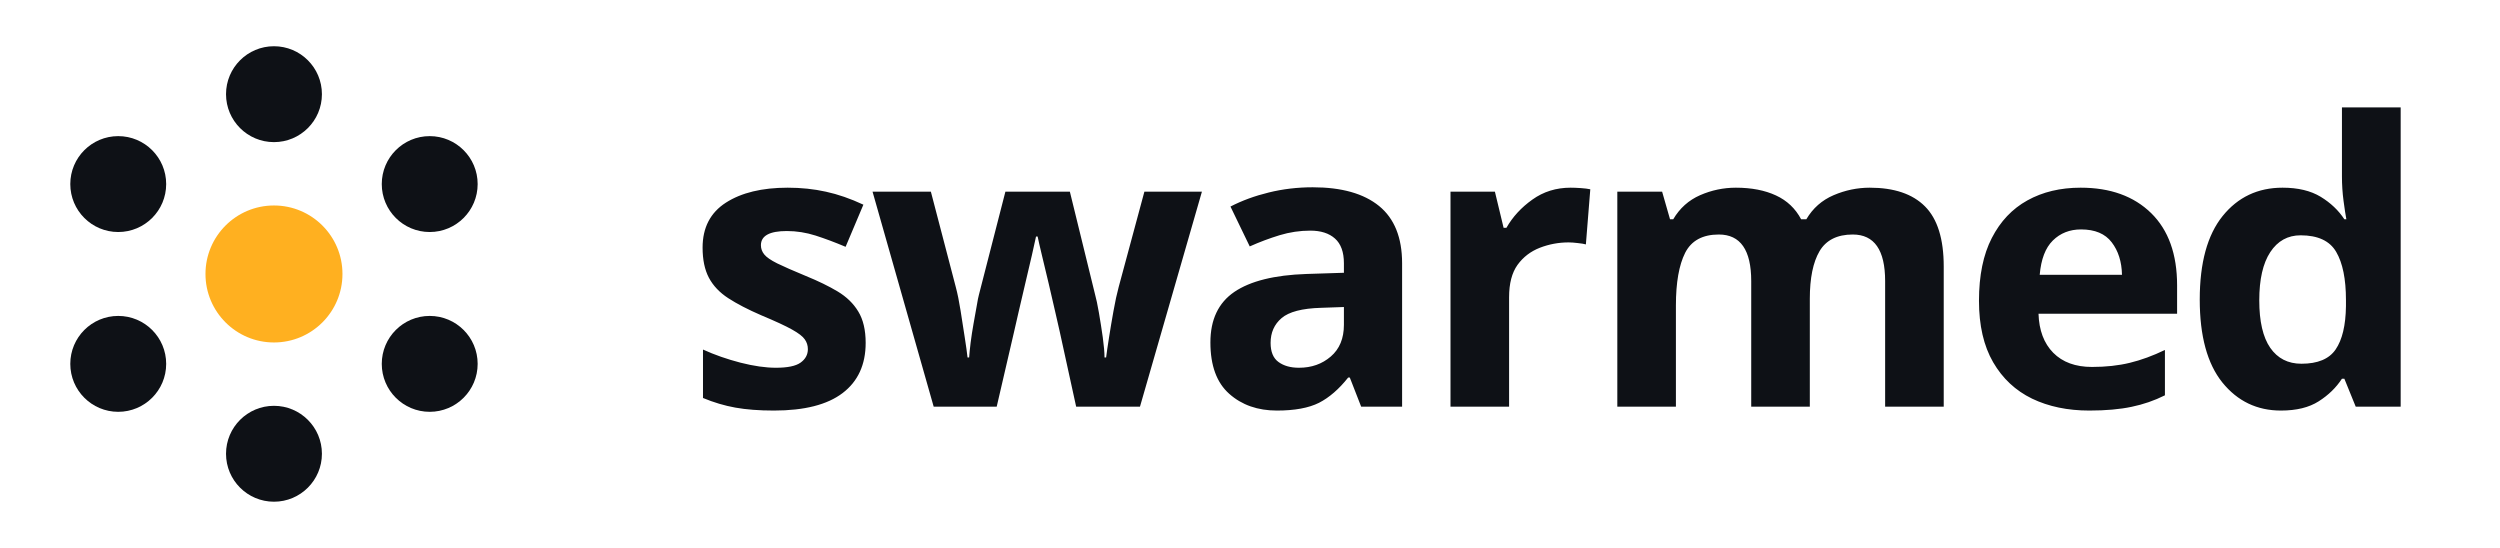
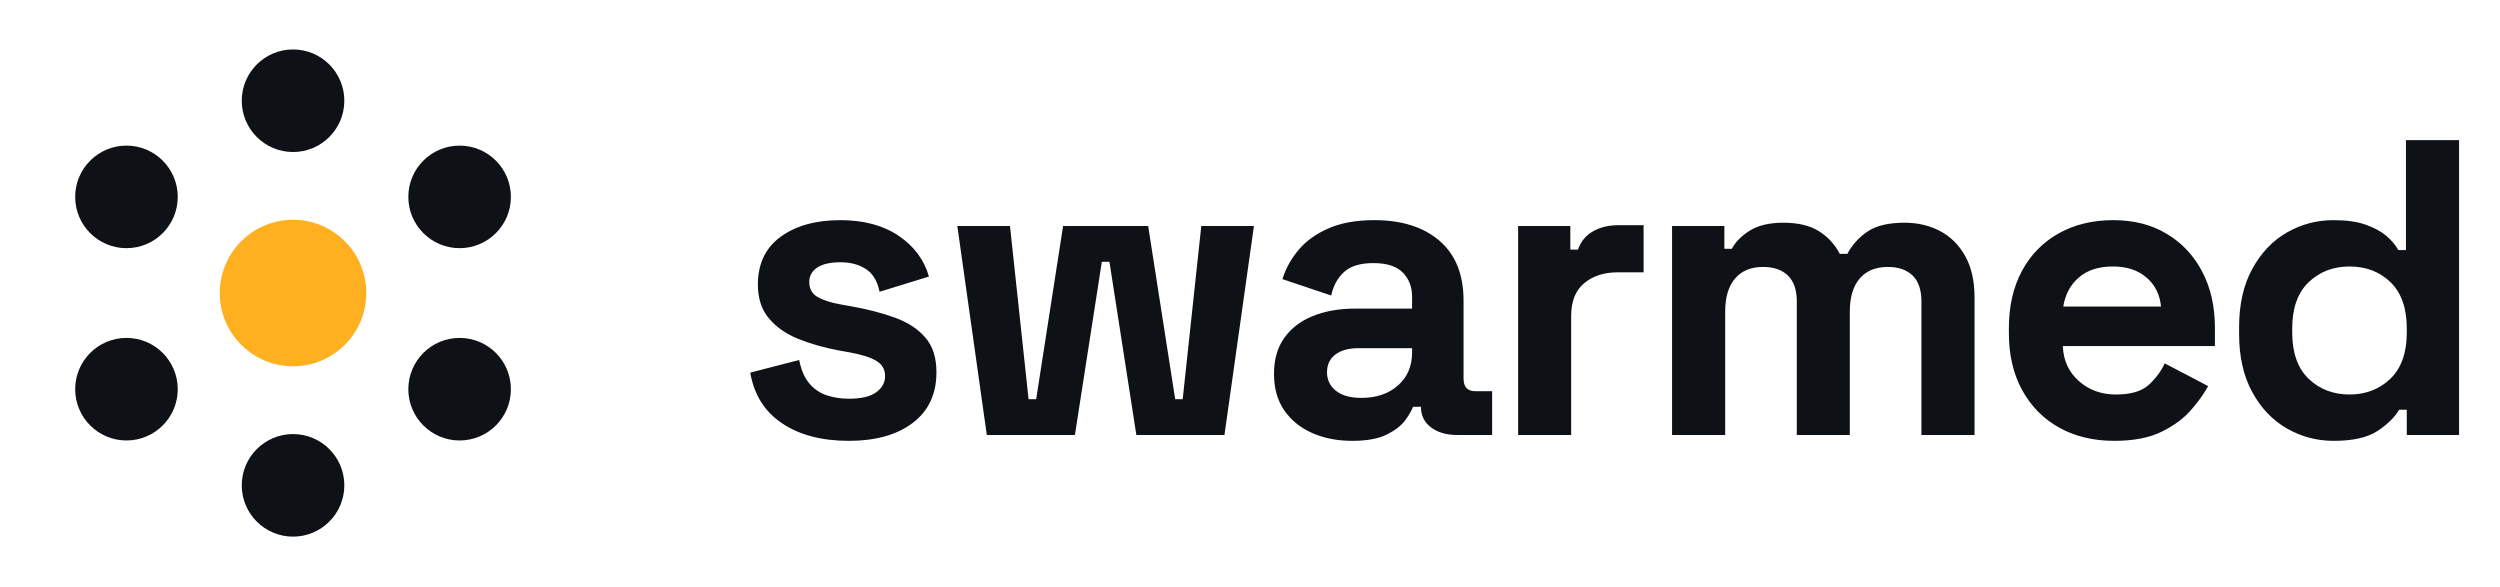
- <svg xmlns="http://www.w3.org/2000/svg" viewBox="0 0 292 64" role="img" aria-label="Swarmed">
+ <svg xmlns="http://www.w3.org/2000/svg" viewBox="0 0 273 64" role="img" aria-label="Swarmed">
  <circle cx="32.00" cy="11.00" r="5.6" fill="#0e1116" />
  <circle cx="50.19" cy="21.50" r="5.6" fill="#0e1116" />
  <circle cx="50.19" cy="42.50" r="5.6" fill="#0e1116" />
  <circle cx="32.00" cy="53.00" r="5.6" fill="#0e1116" />
  <circle cx="13.81" cy="42.50" r="5.6" fill="#0e1116" />
  <circle cx="13.81" cy="21.50" r="5.6" fill="#0e1116" />
  <circle cx="32" cy="32" r="8" fill="#ffb020" />
-   <text x="80" y="47.5" font-family="'Space Grotesk', system-ui, sans-serif" font-weight="700" font-size="46" letter-spacing="-1.4" fill="#0e1116">swarmed</text>
+   <path fill="#0e1116" d="M92.7 48.14Q88.23 48.14 85.38 46.21Q82.53 44.28 81.93 40.69L87.27 39.31Q87.59 40.92 88.35 41.84Q89.11 42.76 90.23 43.15Q91.36 43.54 92.7 43.54Q94.72 43.54 95.69 42.83Q96.65 42.12 96.65 41.06Q96.65 40 95.73 39.43Q94.81 38.85 92.79 38.48L91.5 38.25Q89.11 37.79 87.13 36.99Q85.15 36.18 83.96 34.76Q82.76 33.33 82.76 31.08Q82.76 27.67 85.24 25.86Q87.73 24.04 91.78 24.04Q95.59 24.04 98.12 25.74Q100.65 27.44 101.44 30.2L96.05 31.86Q95.69 30.11 94.56 29.38Q93.43 28.64 91.78 28.64Q90.12 28.64 89.25 29.21Q88.37 29.79 88.37 30.8Q88.37 31.91 89.29 32.44Q90.21 32.96 91.78 33.24L93.06 33.47Q95.64 33.93 97.73 34.69Q99.83 35.45 101.04 36.85Q102.26 38.25 102.26 40.65Q102.26 44.23 99.66 46.19Q97.07 48.14 92.7 48.14ZM107.76 47.5 104.54 24.68H110.29L112.32 43.59H113.15L116.09 24.68H125.38L128.33 43.59H129.15L131.18 24.68H136.93L133.71 47.5H124.09L121.15 28.59H120.32L117.38 47.5ZM147.67 48.14Q145.23 48.14 143.3 47.29Q141.37 46.44 140.24 44.81Q139.12 43.18 139.12 40.83Q139.12 38.48 140.24 36.9Q141.37 35.31 143.37 34.51Q145.37 33.7 147.95 33.7H154.2V32.41Q154.2 30.8 153.19 29.77Q152.18 28.73 149.97 28.73Q147.81 28.73 146.75 29.72Q145.69 30.71 145.37 32.27L140.04 30.48Q140.59 28.73 141.81 27.28Q143.03 25.83 145.07 24.94Q147.12 24.04 150.06 24.04Q154.57 24.04 157.19 26.29Q159.82 28.55 159.82 32.83V41.34Q159.82 42.72 161.1 42.72H162.94V47.5H159.08Q157.38 47.5 156.27 46.67Q155.17 45.84 155.17 44.46V44.42H154.3Q154.11 44.97 153.47 45.87Q152.82 46.76 151.44 47.45Q150.06 48.14 147.67 48.14ZM148.68 43.45Q151.12 43.45 152.66 42.09Q154.2 40.74 154.2 38.48V38.02H148.36Q146.75 38.02 145.83 38.71Q144.91 39.4 144.91 40.65Q144.91 41.89 145.88 42.67Q146.84 43.45 148.68 43.45ZM165.78 47.5V24.68H171.48V27.26H172.31Q172.81 25.88 173.99 25.24Q175.16 24.59 176.72 24.59H179.48V29.74H176.63Q174.42 29.74 173 30.92Q171.57 32.09 171.57 34.53V47.5ZM182.59 47.5V24.68H188.3V27.17H189.12Q189.72 26.02 191.1 25.17Q192.48 24.32 194.74 24.32Q197.17 24.32 198.65 25.26Q200.12 26.2 200.9 27.72H201.73Q202.51 26.25 203.94 25.28Q205.36 24.32 207.98 24.32Q210.1 24.32 211.82 25.21Q213.55 26.11 214.58 27.93Q215.62 29.74 215.62 32.5V47.5H209.82V32.92Q209.82 31.03 208.86 30.09Q207.89 29.15 206.14 29.15Q204.17 29.15 203.08 30.41Q202 31.68 202 34.02V47.5H196.21V32.92Q196.21 31.03 195.24 30.09Q194.28 29.15 192.53 29.15Q190.55 29.15 189.47 30.41Q188.39 31.68 188.39 34.02V47.5ZM230.87 48.14Q227.47 48.14 224.87 46.7Q222.27 45.25 220.82 42.6Q219.37 39.96 219.37 36.37V35.82Q219.37 32.23 220.8 29.58Q222.22 26.94 224.8 25.49Q227.38 24.04 230.78 24.04Q234.14 24.04 236.62 25.54Q239.11 27.03 240.49 29.68Q241.87 32.32 241.87 35.82V37.79H225.26Q225.35 40.14 227.01 41.61Q228.66 43.08 231.06 43.08Q233.49 43.08 234.64 42.03Q235.79 40.97 236.39 39.68L241.13 42.16Q240.49 43.36 239.27 44.76Q238.05 46.17 236.02 47.16Q234 48.14 230.87 48.14ZM225.31 33.47H235.98Q235.79 31.49 234.39 30.3Q232.99 29.1 230.73 29.1Q228.39 29.1 227.01 30.3Q225.63 31.49 225.31 33.47ZM254.82 48.14Q252.1 48.14 249.73 46.79Q247.37 45.43 245.94 42.81Q244.51 40.19 244.51 36.46V35.72Q244.51 32 245.94 29.38Q247.37 26.75 249.71 25.4Q252.06 24.04 254.82 24.04Q256.89 24.04 258.29 24.52Q259.69 25.01 260.57 25.74Q261.44 26.48 261.9 27.31H262.73V15.3H268.53V47.5H262.82V44.74H261.99Q261.21 46.03 259.58 47.09Q257.95 48.14 254.82 48.14ZM256.57 43.08Q259.23 43.08 261.03 41.36Q262.82 39.63 262.82 36.32V35.86Q262.82 32.55 261.05 30.82Q259.28 29.1 256.57 29.1Q253.9 29.1 252.1 30.82Q250.31 32.55 250.31 35.86V36.32Q250.31 39.63 252.1 41.36Q253.9 43.08 256.57 43.08Z" />
</svg>
